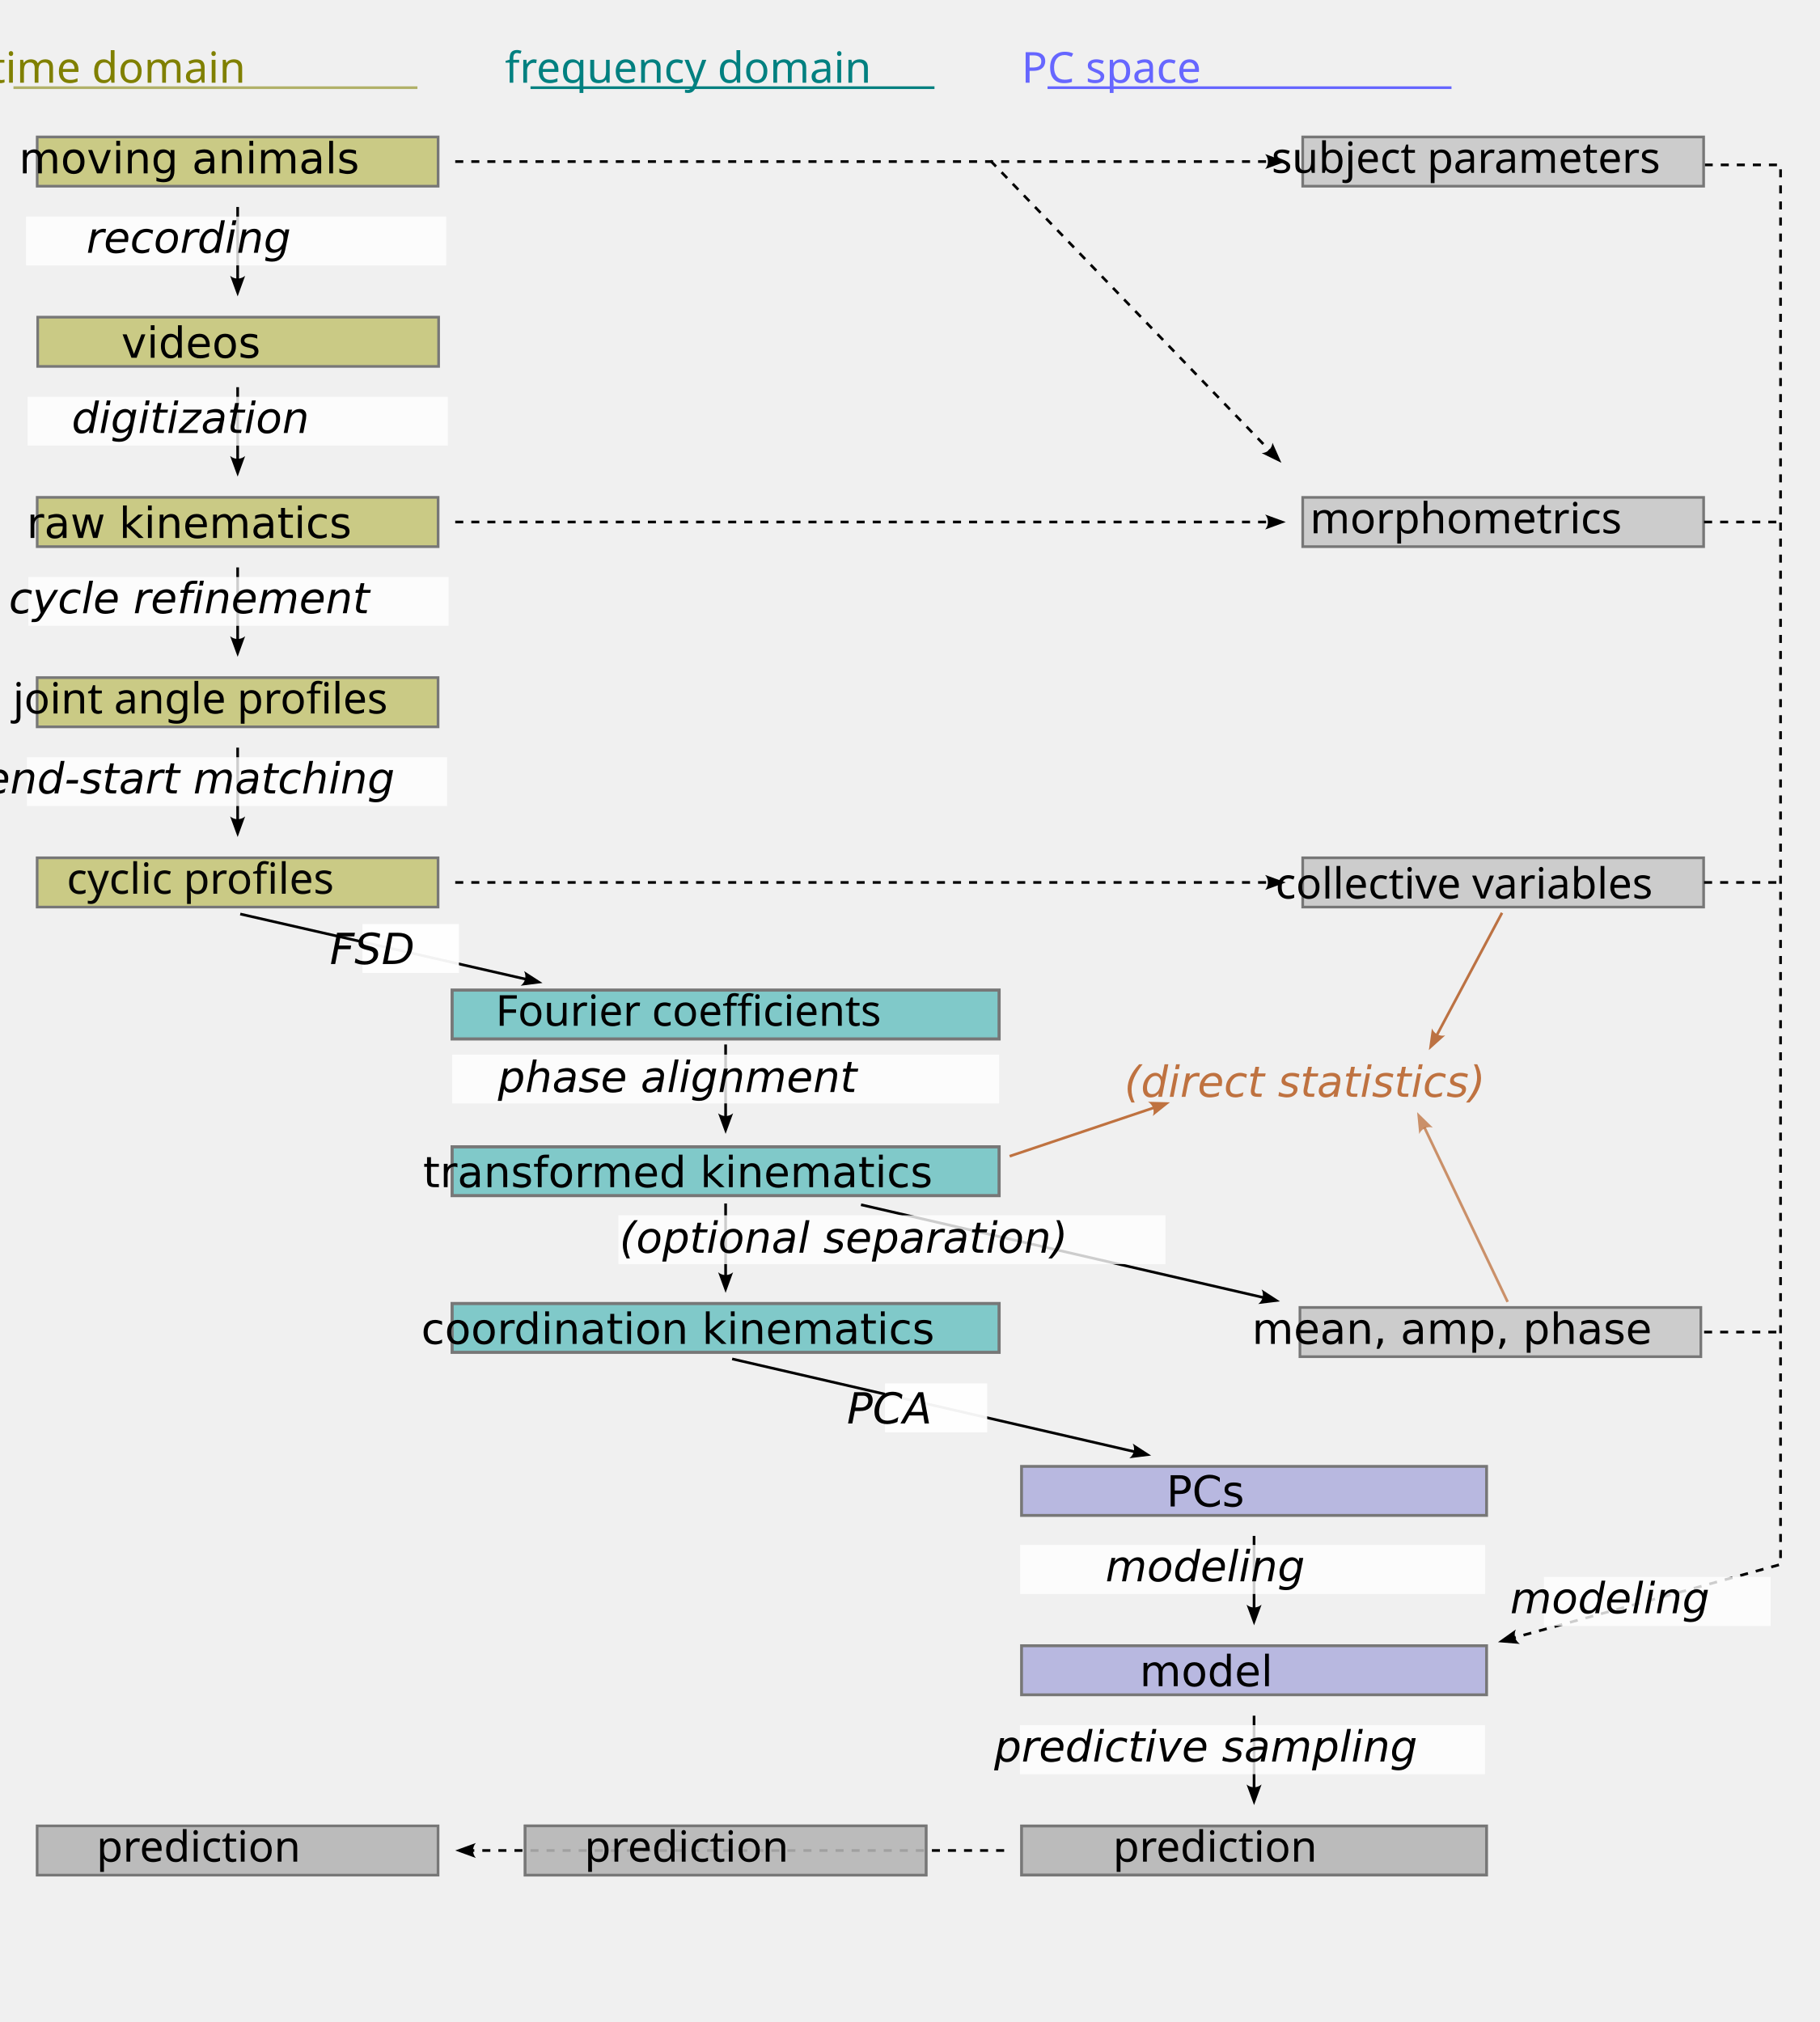
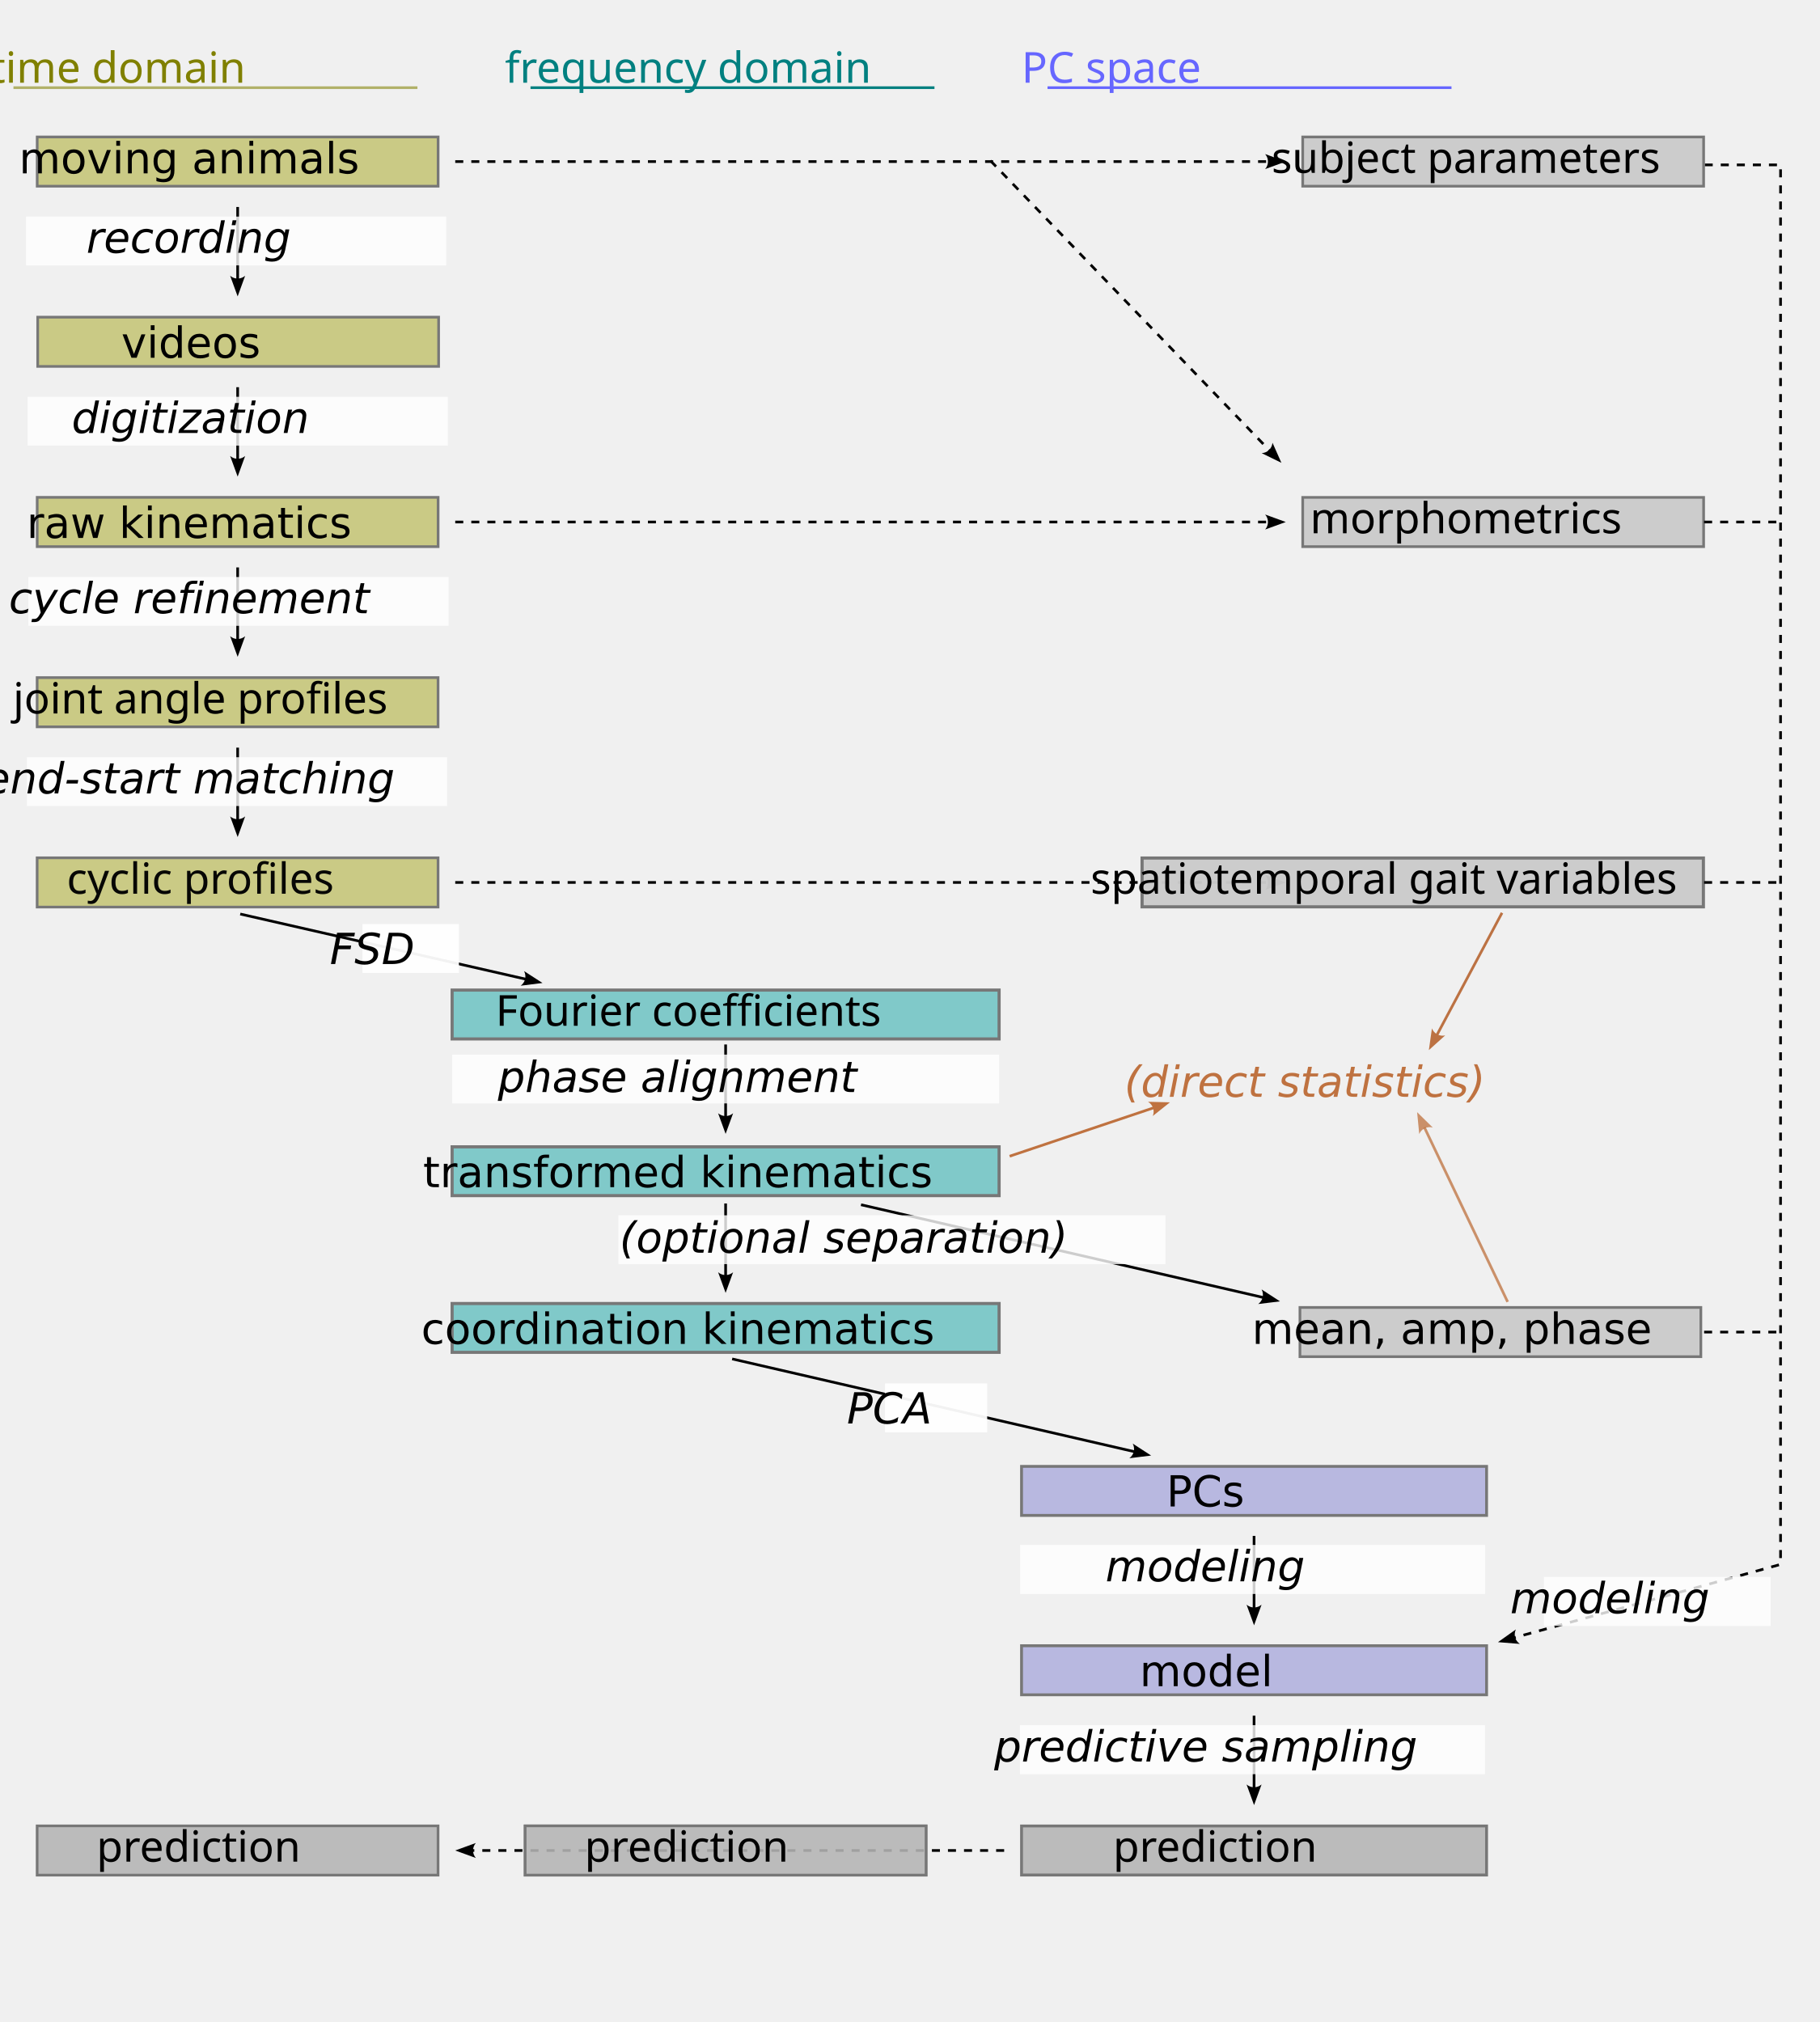
<svg xmlns="http://www.w3.org/2000/svg" width="180mm" height="200mm" viewBox="0 0 180 200" version="1.1" id="svg5">
  <defs id="defs2">
    <marker style="overflow:visible" id="Arrow2" refX="0" refY="0" orient="auto-start-reverse" markerWidth="7.7" markerHeight="5.6" viewBox="0 0 7.7 5.6" preserveAspectRatio="xMidYMid">
      <path transform="scale(0.7)" d="M -2,-4 9,0 -2,4 c 2,-2.33 2,-5.66 0,-8 z" style="fill:context-stroke;fill-rule:evenodd;stroke:none" id="arrow2L" />
    </marker>
  </defs>
  <g id="layer1">
    <path style="fill:none;fill-opacity:0.961;stroke:#000000;stroke-width:0.265px;stroke-linecap:butt;stroke-linejoin:miter;stroke-dasharray:none;stroke-dashoffset:0;stroke-opacity:1;marker-end:url(#Arrow2)" d="m 72.41,134.413 39.813,9.182" id="path9046" />
    <path style="fill:none;fill-opacity:0.961;stroke:#000000;stroke-width:0.265px;stroke-linecap:butt;stroke-linejoin:miter;stroke-dasharray:none;stroke-dashoffset:0;stroke-opacity:1;marker-end:url(#Arrow2)" d="m 85.154,119.163 39.813,9.182" id="path9044" />
    <path style="fill:none;fill-opacity:0.961;stroke:#000000;stroke-width:0.265px;stroke-linecap:butt;stroke-linejoin:miter;stroke-dasharray:none;stroke-dashoffset:0;stroke-opacity:1;marker-end:url(#Arrow2)" d="M 23.759,90.407 52.025,96.857" id="path8571" />
    <path style="fill:none;fill-opacity:0.961;stroke:#000000;stroke-width:0.265px;stroke-linecap:butt;stroke-linejoin:miter;stroke-dasharray:none;stroke-dashoffset:0;stroke-opacity:1;marker-end:url(#Arrow2)" d="m 124.028,151.918 v 7.174" id="path8557" />
    <path style="fill:none;fill-opacity:0.961;stroke:#000000;stroke-width:0.265px;stroke-linecap:butt;stroke-linejoin:miter;stroke-dasharray:none;stroke-dashoffset:0;stroke-opacity:1;marker-end:url(#Arrow2)" d="m 124.028,169.702 v 7.174" id="path8561" />
    <path style="fill:none;fill-opacity:0.961;stroke:#000000;stroke-width:0.265px;stroke-linecap:butt;stroke-linejoin:miter;stroke-dasharray:none;stroke-dashoffset:0;stroke-opacity:1;marker-end:url(#Arrow2)" d="m 23.504,20.473 v 7.174" id="path8535" />
    <path style="fill:none;fill-opacity:0.961;stroke:#000000;stroke-width:0.265px;stroke-linecap:butt;stroke-linejoin:miter;stroke-dasharray:none;stroke-dashoffset:0;stroke-opacity:1;marker-end:url(#Arrow2)" d="m 23.504,38.299 v 7.174" id="path8537" />
    <path style="fill:none;fill-opacity:0.961;stroke:#000000;stroke-width:0.265px;stroke-linecap:butt;stroke-linejoin:miter;stroke-dasharray:none;stroke-dashoffset:0;stroke-opacity:1;marker-end:url(#Arrow2)" d="m 23.504,56.125 v 7.174" id="path8539" />
    <path style="fill:none;fill-opacity:0.961;stroke:#000000;stroke-width:0.265px;stroke-linecap:butt;stroke-linejoin:miter;stroke-dasharray:none;stroke-dashoffset:0;stroke-opacity:1;marker-end:url(#Arrow2)" d="m 23.504,73.95 v 7.174" id="path8541" />
    <path style="fill:none;fill-opacity:0.961;stroke:#000000;stroke-width:0.265px;stroke-linecap:butt;stroke-linejoin:miter;stroke-dasharray:none;stroke-dashoffset:0;stroke-opacity:1;marker-end:url(#Arrow2)" d="m 71.764,103.311 v 7.174" id="path7587" />
    <rect style="fill:#bbbbbb;fill-opacity:1;stroke:#777777;stroke-width:0.265;stroke-linecap:round;stroke-dasharray:none;stroke-opacity:1" id="rect4200" width="39.651" height="4.872" x="51.938" y="180.6" />
    <path style="fill:none;fill-opacity:0.961;stroke:#000000;stroke-width:0.265px;stroke-linecap:butt;stroke-linejoin:miter;stroke-dasharray:0.794, 0.794;stroke-dashoffset:0;stroke-opacity:1;marker-end:url(#Arrow2)" d="M 99.312,183.035 H 46.691" id="path7274" />
    <g id="g7606">
      <rect style="fill:#caca82;fill-opacity:0.961;stroke:#777777;stroke-width:0.265;stroke-linecap:round;stroke-dasharray:none;stroke-opacity:1" id="rect4186" width="39.651" height="4.872" x="3.673" y="84.848" />
      <text xml:space="preserve" style="font-size:4.233px;line-height:1.25;font-family:sans-serif;-inkscape-font-specification:sans-serif;text-align:center;letter-spacing:0px;word-spacing:0px;text-anchor:middle;fill:#000000;fill-opacity:0.961;stroke-width:0.265" x="23.665" y="88.395" id="text327">
        <tspan id="tspan325" style="text-align:center;text-anchor:middle;fill:#000000;fill-opacity:0.961;stroke-width:0.265" x="23.665" y="88.395">cyclic profiles</tspan>
      </text>
    </g>
    <path style="fill:none;fill-opacity:0.961;stroke:#000000;stroke-width:0.265px;stroke-linecap:butt;stroke-linejoin:miter;stroke-dasharray:0.794, 0.794;stroke-dashoffset:0;stroke-opacity:1;marker-end:url(#Arrow2)" d="M 45.024,87.284 H 125.495" id="path7016" />
    <g id="g8518" transform="translate(0,-1.058333)">
      <rect style="fill:#ffffff;fill-opacity:0.803;stroke:none;stroke-width:0.27;stroke-linecap:round;stroke-dasharray:none;stroke-opacity:1" id="rect8513" width="41.563" height="4.829" x="2.573" y="22.48" />
      <text xml:space="preserve" style="font-style:normal;font-variant:normal;font-weight:normal;font-stretch:normal;font-size:4.233px;line-height:1.25;font-family:'DejaVu Sans';-inkscape-font-specification:'DejaVu Sans';text-align:center;letter-spacing:0px;word-spacing:0px;text-anchor:middle;stroke-width:0.265" x="23.362" y="26.062" id="text295">
        <tspan id="tspan293" style="font-style:italic;font-variant:normal;font-weight:normal;font-stretch:normal;font-family:'DejaVu Sans';-inkscape-font-specification:'DejaVu Sans';text-align:center;text-anchor:middle;stroke-width:0.265" x="23.362" y="26.062">recording</tspan>
      </text>
    </g>
    <g id="g8523" transform="translate(0,-1.058333)">
      <rect style="fill:#ffffff;fill-opacity:0.803;stroke:none;stroke-width:0.27;stroke-linecap:round;stroke-dasharray:none;stroke-opacity:1" id="rect8511" width="41.563" height="4.829" x="2.724" y="40.305" />
      <text xml:space="preserve" style="font-style:normal;font-variant:normal;font-weight:normal;font-stretch:normal;font-size:4.233px;line-height:1.25;font-family:'DejaVu Sans';-inkscape-font-specification:'DejaVu Sans';text-align:center;letter-spacing:0px;word-spacing:0px;text-anchor:middle;stroke-width:0.265" x="23.552" y="43.888" id="text299">
        <tspan id="tspan297" style="font-style:italic;font-variant:normal;font-weight:normal;font-stretch:normal;font-family:'DejaVu Sans';-inkscape-font-specification:'DejaVu Sans';text-align:center;text-anchor:middle;stroke-width:0.265" x="23.552" y="43.888">digitization</tspan>
      </text>
    </g>
    <g id="g8528" transform="translate(0,-1.058333)">
      <rect style="fill:#ffffff;fill-opacity:0.803;stroke:none;stroke-width:0.27;stroke-linecap:round;stroke-dasharray:none;stroke-opacity:1" id="rect8509" width="41.563" height="4.829" x="2.803" y="58.131" />
      <text xml:space="preserve" style="font-style:normal;font-variant:normal;font-weight:normal;font-stretch:normal;font-size:4.233px;line-height:1.25;font-family:'DejaVu Sans';-inkscape-font-specification:'DejaVu Sans';text-align:center;letter-spacing:0px;word-spacing:0px;text-anchor:middle;stroke-width:0.265" x="23.423" y="61.713" id="text307">
        <tspan id="tspan305" style="font-style:italic;font-variant:normal;font-weight:normal;font-stretch:normal;font-family:'DejaVu Sans';-inkscape-font-specification:'DejaVu Sans';text-align:center;text-anchor:middle;stroke-width:0.265" x="23.423" y="61.713">cycle refinement</tspan>
      </text>
    </g>
    <g id="g7651" transform="translate(-5.820834,-11.82126)">
-       <rect style="fill:#cccccc;fill-opacity:0.961;stroke:#777777;stroke-width:0.265;stroke-linecap:round;stroke-dasharray:none;stroke-opacity:1" id="rect6723" width="39.651" height="4.872" x="134.66" y="96.669" />
-       <text xml:space="preserve" style="font-size:4.233px;line-height:1.25;font-family:sans-serif;-inkscape-font-specification:sans-serif;text-align:center;letter-spacing:0px;word-spacing:0px;text-anchor:middle;stroke-width:0.265" x="154.465" y="100.692" id="text311">
-         <tspan id="tspan309" style="stroke-width:0.265" x="154.465" y="100.692">collective variables</tspan>
+       <rect style="fill:#cccccc;fill-opacity:0.961;stroke:#777777;stroke-width:0.312;stroke-linecap:round;stroke-dasharray:none;stroke-opacity:1" id="rect6723" width="55.515" height="4.825" x="118.773" y="96.692" />
+       <text xml:space="preserve" style="font-size:4.233px;line-height:1.25;font-family:sans-serif;-inkscape-font-specification:sans-serif;text-align:center;letter-spacing:0px;word-spacing:0px;text-anchor:middle;stroke-width:0.265" x="146.533" y="100.216" id="text311">
+         <tspan id="tspan309" style="stroke-width:0.265" x="146.533" y="100.216">spatiotemporal gait variables</tspan>
      </text>
    </g>
    <g id="g7611" transform="translate(0,1.016851e-4)">
      <rect style="fill:#caca82;fill-opacity:0.961;stroke:#777777;stroke-width:0.265;stroke-linecap:round;stroke-dasharray:none;stroke-opacity:1" id="rect4184" width="39.651" height="4.872" x="3.673" y="67.022" />
      <text xml:space="preserve" style="font-size:4.233px;line-height:1.25;font-family:sans-serif;-inkscape-font-specification:sans-serif;text-align:center;letter-spacing:0px;word-spacing:0px;text-anchor:middle;stroke-width:0.265" x="23.665" y="70.569" id="text315">
        <tspan id="tspan313" style="text-align:center;text-anchor:middle;stroke-width:0.265" x="23.665" y="70.569">joint angle profiles</tspan>
      </text>
    </g>
    <g id="g7616" transform="translate(0,2.0360919e-4)">
      <rect style="fill:#caca82;fill-opacity:0.961;stroke:#777777;stroke-width:0.265;stroke-linecap:round;stroke-dasharray:none;stroke-opacity:1" id="rect4182" width="39.651" height="4.872" x="3.679" y="49.196" />
      <text xml:space="preserve" style="font-style:normal;font-variant:normal;font-weight:normal;font-stretch:normal;font-size:4.233px;line-height:1.25;font-family:'DejaVu Sans';-inkscape-font-specification:'DejaVu Sans';text-align:center;letter-spacing:0px;word-spacing:0px;text-anchor:middle;stroke-width:0.265" x="23.415" y="53.211" id="text319">
        <tspan id="tspan317" style="font-style:normal;font-variant:normal;font-weight:normal;font-stretch:normal;font-family:'DejaVu Sans';-inkscape-font-specification:'DejaVu Sans';text-align:center;text-anchor:middle;stroke-width:0.265" x="23.415" y="53.211">raw kinematics</tspan>
      </text>
    </g>
    <g id="g8533" transform="translate(0,-1.058333)">
      <rect style="fill:#ffffff;fill-opacity:0.803;stroke:none;stroke-width:0.27;stroke-linecap:round;stroke-dasharray:none;stroke-opacity:1" id="rect8482" width="41.563" height="4.829" x="2.659" y="75.956" />
      <text xml:space="preserve" style="font-style:normal;font-variant:normal;font-weight:normal;font-stretch:normal;font-size:4.233px;line-height:1.25;font-family:'DejaVu Sans';-inkscape-font-specification:'DejaVu Sans';text-align:center;letter-spacing:0px;word-spacing:0px;text-anchor:middle;stroke-width:0.265" x="23.425" y="79.539" id="text323">
        <tspan id="tspan321" style="font-style:italic;font-variant:normal;font-weight:normal;font-stretch:normal;font-family:'DejaVu Sans';-inkscape-font-specification:'DejaVu Sans';text-align:center;text-anchor:middle;stroke-width:0.265" x="23.425" y="79.539">end-start matching</tspan>
      </text>
    </g>
    <g id="g7596" transform="translate(0,-1.058333)">
      <rect style="fill:#ffffff;fill-opacity:0.803;stroke:none;stroke-width:0.308;stroke-linecap:round;stroke-dasharray:none;stroke-opacity:1" id="rect7589" width="54.097" height="4.829" x="44.715" y="105.371" />
      <text xml:space="preserve" style="font-style:normal;font-variant:normal;font-weight:normal;font-stretch:normal;font-size:4.233px;line-height:1.25;font-family:'DejaVu Sans';-inkscape-font-specification:'DejaVu Sans';text-align:center;letter-spacing:0px;word-spacing:0px;text-anchor:middle;stroke-width:0.265" x="71.705" y="109.076" id="text335">
        <tspan id="tspan333" style="font-style:italic;font-variant:normal;font-weight:normal;font-stretch:normal;font-family:'DejaVu Sans';-inkscape-font-specification:'DejaVu Sans';stroke-width:0.265" x="71.705" y="109.076">phase alignment</tspan>
      </text>
    </g>
    <g id="g7636">
      <text xml:space="preserve" style="font-size:4.233px;line-height:1.25;font-family:sans-serif;-inkscape-font-specification:sans-serif;text-align:center;letter-spacing:0px;word-spacing:0px;text-anchor:middle;stroke-width:0.265;fill:#008080;fill-opacity:1" x="71.903" y="8.18" id="text291">
        <tspan id="tspan289" style="stroke-width:0.265;fill:#008080;fill-opacity:1" x="71.903" y="8.18">frequency domain</tspan>
      </text>
      <path style="fill:#008080;stroke:#008080;stroke-width:0.265px;stroke-linecap:butt;stroke-linejoin:miter;stroke-opacity:1" d="M 52.467,8.672 H 92.42" id="path630" />
    </g>
    <g id="g7631">
      <text xml:space="preserve" style="font-size:4.233px;line-height:1.25;font-family:sans-serif;-inkscape-font-specification:sans-serif;text-align:center;letter-spacing:0px;word-spacing:0px;text-anchor:middle;stroke-width:0.265;fill:#808000" x="15.5" y="8.18" id="text283">
        <tspan id="tspan281" style="stroke-width:0.265;fill:#808000" x="15.5" y="8.18">time domain</tspan>
      </text>
      <path style="fill:#caca82;stroke:#808000;stroke-width:0.265px;stroke-linecap:butt;stroke-linejoin:miter;stroke-opacity:0.561;fill-opacity:0.961" d="M 1.331,8.672 H 41.285" id="path762" />
    </g>
    <g id="g7641">
      <text xml:space="preserve" style="font-size:4.233px;line-height:1.25;font-family:sans-serif;-inkscape-font-specification:sans-serif;text-align:center;letter-spacing:0px;word-spacing:0px;text-anchor:middle;stroke-width:0.265;fill:#6666ff;fill-opacity:1" x="113.764" y="8.18" id="text343">
        <tspan id="tspan341" style="stroke-width:0.265;fill:#6666ff;fill-opacity:1" x="113.764" y="8.18">PC space</tspan>
      </text>
      <path style="fill:#0000ff;stroke:#6666ff;stroke-width:0.265px;stroke-linecap:butt;stroke-linejoin:miter;stroke-opacity:1" d="m 103.602,8.672 h 39.953" id="path764" />
    </g>
    <g id="g8578" transform="translate(0,16.2319)">
      <rect style="fill:#b7b7e0;fill-opacity:0.961;stroke:#777777;stroke-width:0.284;stroke-linecap:round;stroke-dasharray:none;stroke-opacity:1" id="rect4188" width="45.992" height="4.852" x="101.032" y="128.809" />
      <text xml:space="preserve" style="font-style:normal;font-variant:normal;font-weight:normal;font-stretch:normal;font-size:4.233px;line-height:1.25;font-family:'DejaVu Sans';-inkscape-font-specification:'DejaVu Sans';text-align:center;letter-spacing:0px;word-spacing:0px;text-anchor:middle;stroke-width:0.265" x="123.923" y="132.777" id="text347">
        <tspan id="tspan345" style="font-style:normal;font-variant:normal;font-weight:normal;font-stretch:normal;font-family:'DejaVu Sans';-inkscape-font-specification:'DejaVu Sans';stroke-width:0.265" x="123.923" y="132.777">PCs</tspan>
      </text>
    </g>
    <g id="g7626">
      <rect style="fill:#caca82;fill-opacity:0.961;stroke:#777777;stroke-width:0.265;stroke-linecap:round;stroke-dasharray:none;stroke-opacity:1" id="rect885" width="39.651" height="4.872" x="3.679" y="13.545" />
      <text xml:space="preserve" style="font-style:normal;font-variant:normal;font-weight:normal;font-stretch:normal;font-size:4.233px;line-height:1.25;font-family:'DejaVu Sans';-inkscape-font-specification:'DejaVu Sans';text-align:center;letter-spacing:0px;word-spacing:0px;text-anchor:middle;stroke-width:0.265" x="23.415" y="17.149" id="text351">
        <tspan id="tspan349" style="font-style:normal;font-variant:normal;font-weight:normal;font-stretch:normal;font-family:'DejaVu Sans';-inkscape-font-specification:'DejaVu Sans';text-align:center;text-anchor:middle;stroke-width:0.265" x="23.415" y="17.149">moving animals</tspan>
      </text>
    </g>
    <g id="g7621" transform="translate(0,1.0275827e-4)">
      <rect style="fill:#caca82;fill-opacity:0.961;stroke:#777777;stroke-width:0.265;stroke-linecap:round;stroke-dasharray:none;stroke-opacity:1" id="rect4180" width="39.651" height="4.872" x="3.729" y="31.371" />
      <text xml:space="preserve" style="font-style:normal;font-variant:normal;font-weight:normal;font-stretch:normal;font-size:4.233px;line-height:1.25;font-family:'DejaVu Sans';-inkscape-font-specification:'DejaVu Sans';text-align:center;letter-spacing:0px;word-spacing:0px;text-anchor:middle;stroke-width:0.265;stroke-dasharray:none" x="23.595" y="35.385" id="text355">
        <tspan id="tspan353" style="font-style:normal;font-variant:normal;font-weight:normal;font-stretch:normal;font-family:'DejaVu Sans';-inkscape-font-specification:'DejaVu Sans';text-align:center;text-anchor:middle;stroke-width:0.265;stroke-dasharray:none" x="23.595" y="35.385">videos</tspan>
      </text>
    </g>
    <g id="g8434" transform="translate(0,6.177728)">
      <rect style="fill:#ffffff;fill-opacity:0.803;stroke:none;stroke-width:0.284;stroke-linecap:round;stroke-dasharray:none;stroke-opacity:0.604" id="rect7663" width="45.992" height="4.852" x="100.892" y="146.635" />
      <text xml:space="preserve" style="font-style:normal;font-variant:normal;font-weight:normal;font-stretch:normal;font-size:4.233px;line-height:1.25;font-family:'DejaVu Sans';-inkscape-font-specification:'DejaVu Sans';text-align:center;letter-spacing:0px;word-spacing:0px;text-anchor:middle;stroke-width:0.265" x="123.896" y="150.229" id="text363">
        <tspan id="tspan361" style="font-style:italic;font-variant:normal;font-weight:normal;font-stretch:normal;font-family:'DejaVu Sans';-inkscape-font-specification:'DejaVu Sans';stroke-width:0.265" x="123.896" y="150.229">modeling</tspan>
      </text>
    </g>
    <g id="g7601">
      <rect style="fill:#80c9c9;fill-opacity:1;stroke:#777777;stroke-width:0.308;stroke-linecap:round;stroke-dasharray:none;stroke-opacity:1" id="rect4192" width="54.097" height="4.829" x="44.715" y="97.932" />
      <text xml:space="preserve" style="font-size:4.233px;line-height:1.25;font-family:sans-serif;-inkscape-font-specification:sans-serif;text-align:center;letter-spacing:0px;word-spacing:0px;text-anchor:middle;stroke-width:0.265" x="71.93" y="101.458" id="text359">
        <tspan id="tspan357" style="stroke-width:0.265" x="71.93" y="101.458">Fourier coefficients</tspan>
      </text>
    </g>
    <g id="g7656" transform="translate(-5.820834,16.2319)">
      <rect style="fill:#cccccc;fill-opacity:0.961;stroke:#777777;stroke-width:0.265;stroke-linecap:round;stroke-dasharray:none;stroke-opacity:1" id="rect6725" width="39.651" height="4.872" x="134.386" y="113.09" />
      <text xml:space="preserve" style="font-style:normal;font-variant:normal;font-weight:normal;font-stretch:normal;font-size:4.233px;line-height:1.25;font-family:'DejaVu Sans';-inkscape-font-specification:'DejaVu Sans';text-align:center;letter-spacing:0px;word-spacing:0px;text-anchor:middle;stroke-width:0.265" x="154.132" y="116.694" id="text339">
        <tspan style="font-style:normal;font-variant:normal;font-weight:normal;font-stretch:normal;font-family:'DejaVu Sans';-inkscape-font-specification:'DejaVu Sans';stroke-width:0.265" x="154.132" y="116.694" id="tspan457">mean, amp, phase</tspan>
      </text>
    </g>
    <g id="g7661" transform="translate(0,16.2319)">
      <rect style="fill:#80c9c9;fill-opacity:1;stroke:#777777;stroke-width:0.308;stroke-linecap:round;stroke-dasharray:none;stroke-opacity:1" id="rect4190" width="54.097" height="4.829" x="44.715" y="112.702" />
      <text xml:space="preserve" style="font-style:normal;font-variant:normal;font-weight:normal;font-stretch:normal;font-size:4.233px;line-height:1.25;font-family:'DejaVu Sans';-inkscape-font-specification:'DejaVu Sans';text-align:center;letter-spacing:0px;word-spacing:0px;text-anchor:middle;stroke-width:0.265" x="71.75" y="116.694" id="text373">
        <tspan id="tspan371" style="font-style:normal;font-variant:normal;font-weight:normal;font-stretch:normal;font-family:'DejaVu Sans';-inkscape-font-specification:'DejaVu Sans';stroke-width:0.265" x="71.75" y="116.694">coordination kinematics</tspan>
      </text>
    </g>
    <g id="g8583" transform="translate(0,16.2319)">
      <rect style="fill:#b7b7e0;fill-opacity:0.961;stroke:#777777;stroke-width:0.284;stroke-linecap:round;stroke-dasharray:none;stroke-opacity:1" id="rect4194" width="45.992" height="4.852" x="101.032" y="146.552" />
      <text xml:space="preserve" style="font-style:normal;font-variant:normal;font-weight:normal;font-stretch:normal;font-size:4.233px;line-height:1.25;font-family:'DejaVu Sans';-inkscape-font-specification:'DejaVu Sans';text-align:center;letter-spacing:0px;word-spacing:0px;text-anchor:middle;stroke-width:0.265" x="124.007" y="150.556" id="text431">
        <tspan id="tspan429" style="font-style:normal;font-variant:normal;font-weight:normal;font-stretch:normal;font-family:'DejaVu Sans';-inkscape-font-specification:'DejaVu Sans';stroke-width:0.265" x="124.007" y="150.556">model</tspan>
      </text>
    </g>
    <g id="g8429" transform="translate(0,6.177728)">
      <rect style="fill:#ffffff;fill-opacity:0.803;stroke:none;stroke-width:0.284;stroke-linecap:round;stroke-dasharray:none;stroke-opacity:0.604" id="rect8424" width="45.992" height="4.852" x="100.876" y="164.461" />
      <text xml:space="preserve" style="font-style:normal;font-variant:normal;font-weight:normal;font-stretch:normal;font-size:4.233px;line-height:1.25;font-family:'DejaVu Sans';-inkscape-font-specification:'DejaVu Sans';text-align:center;letter-spacing:0px;word-spacing:0px;text-anchor:middle;stroke-width:0.265" x="123.96" y="168.055" id="text435">
        <tspan id="tspan433" style="font-style:italic;font-variant:normal;font-weight:normal;font-stretch:normal;font-family:'DejaVu Sans';-inkscape-font-specification:'DejaVu Sans';stroke-width:0.265" x="123.96" y="168.055">predictive sampling</tspan>
      </text>
    </g>
    <g id="g8588" transform="translate(0,16.2319)">
      <rect style="fill:#bbbbbb;fill-opacity:1;stroke:#777777;stroke-width:0.284;stroke-linecap:round;stroke-dasharray:none;stroke-opacity:1" id="rect4196" width="45.992" height="4.852" x="101.032" y="164.377" />
      <text xml:space="preserve" style="font-size:4.233px;line-height:1.25;font-family:sans-serif;-inkscape-font-specification:sans-serif;text-align:center;letter-spacing:0px;word-spacing:0px;text-anchor:middle;stroke-width:0.265" x="124.023" y="167.903" id="text439">
        <tspan id="tspan437" style="stroke-width:0.265" x="124.023" y="167.903">prediction</tspan>
      </text>
    </g>
    <g id="g8598" transform="translate(0,16.2319)">
      <rect style="fill:#bbbbbb;fill-opacity:1;stroke:#777777;stroke-width:0.265;stroke-linecap:round;stroke-dasharray:none;stroke-opacity:1" id="rect4198" width="39.651" height="4.872" x="3.673" y="164.368" />
      <text xml:space="preserve" style="font-size:4.233px;line-height:1.25;font-family:sans-serif;-inkscape-font-specification:sans-serif;text-align:center;letter-spacing:0px;word-spacing:0px;text-anchor:middle;stroke-width:0.265" x="23.489" y="167.903" id="text443">
        <tspan id="tspan441" style="stroke-width:0.265" x="23.489" y="167.903">prediction</tspan>
      </text>
    </g>
    <g id="g8593" style="fill:#bbbbbb;fill-opacity:0.763" transform="translate(0,16.2319)">
      <rect style="fill:#bbbbbb;fill-opacity:0.854;stroke:#777777;stroke-width:0.265;stroke-linecap:round;stroke-dasharray:none;stroke-opacity:1" id="rect7292" width="39.651" height="4.872" x="51.938" y="164.368" />
      <text xml:space="preserve" style="font-size:4.233px;line-height:1.25;font-family:sans-serif;-inkscape-font-specification:sans-serif;text-align:center;letter-spacing:0px;word-spacing:0px;text-anchor:middle;fill:#000000;fill-opacity:1;stroke-width:0.265" x="71.753" y="167.903" id="text447">
        <tspan id="tspan445" style="fill:#000000;fill-opacity:1;stroke-width:0.265" x="71.753" y="167.903">prediction</tspan>
      </text>
    </g>
    <g id="g8507" transform="translate(61.99894,-34.32007)" style="fill:#bf7240;fill-opacity:1">
      <text xml:space="preserve" style="font-style:normal;font-variant:normal;font-weight:normal;font-stretch:normal;font-size:4.233px;line-height:1.25;font-family:'DejaVu Sans';-inkscape-font-specification:'DejaVu Sans';text-align:center;letter-spacing:0px;word-spacing:0px;text-anchor:middle;stroke-width:0.265;fill:#bf7240;fill-opacity:1" x="71.764" y="142.81" id="text451">
        <tspan id="tspan449" style="font-style:italic;font-variant:normal;font-weight:normal;font-stretch:normal;font-family:'DejaVu Sans';-inkscape-font-specification:'DejaVu Sans';stroke-width:0.265;fill:#bf7240;fill-opacity:1" x="71.764" y="142.81">(direct statistics)</tspan>
      </text>
    </g>
    <g id="g8502" transform="translate(-5.311716,16.08257)">
      <rect style="fill:#ffffff;fill-opacity:0.947;stroke:none;stroke-width:0.133;stroke-linecap:round;stroke-dasharray:none;stroke-opacity:1" id="rect8436" width="10.101" height="4.829" x="92.846" y="120.761" />
      <text xml:space="preserve" style="font-style:normal;font-variant:normal;font-weight:normal;font-stretch:normal;font-size:4.233px;line-height:1.25;font-family:'DejaVu Sans';-inkscape-font-specification:'DejaVu Sans';text-align:center;letter-spacing:0px;word-spacing:0px;text-anchor:middle;stroke-width:0.265" x="97.985" y="124.717" id="text455">
        <tspan id="tspan453" style="font-style:italic;font-variant:normal;font-weight:normal;font-stretch:normal;font-family:'DejaVu Sans';-inkscape-font-specification:'DejaVu Sans';stroke-width:0.265" x="97.985" y="124.717">PCA</tspan>
      </text>
    </g>
    <g id="g8497" transform="translate(-7.012831)">
      <rect style="fill:#ffffff;fill-opacity:0.947;stroke:none;stroke-width:0.129;stroke-linecap:round;stroke-dasharray:none;stroke-opacity:1" id="rect8492" width="9.542" height="4.829" x="42.86" y="91.401" />
      <text xml:space="preserve" style="font-size:4.233px;line-height:1.25;font-family:sans-serif;-inkscape-font-specification:sans-serif;text-align:center;letter-spacing:0px;word-spacing:0px;text-anchor:middle;stroke-width:0.265" x="47.676" y="95.356" id="text505">
        <tspan id="tspan503" style="font-style:italic;font-variant:normal;font-weight:normal;font-stretch:normal;font-family:'DejaVu Sans';-inkscape-font-specification:'DejaVu Sans Italic';stroke-width:0.265" x="47.676" y="95.356">FSD</tspan>
      </text>
    </g>
    <text xml:space="preserve" style="font-size:4.233px;line-height:1.25;font-family:sans-serif;-inkscape-font-specification:sans-serif;text-align:center;letter-spacing:0px;word-spacing:0px;text-anchor:middle;stroke-width:0.265" x="67.575" y="129.951" id="text4231">
      <tspan id="tspan4229" style="stroke-width:0.265" x="67.575" y="129.951" />
    </text>
    <path style="fill:none;fill-opacity:0.961;stroke:#000000;stroke-width:0.265px;stroke-linecap:butt;stroke-linejoin:miter;stroke-dasharray:0.794, 0.794;stroke-dashoffset:0;stroke-opacity:1;marker-end:url(#Arrow2)" d="m 168.597,16.31 h 7.502 l 0,138.429 -26.339,7.246" id="path7294" />
    <g id="g8610" transform="translate(-5.820834,-71.30232)">
      <rect style="fill:#cccccc;fill-opacity:0.961;stroke:#777777;stroke-width:0.265;stroke-linecap:round;stroke-dasharray:none;stroke-opacity:1" id="rect8604" width="39.651" height="4.872" x="134.66" y="84.848" />
      <text xml:space="preserve" style="font-size:4.233px;line-height:1.25;font-family:sans-serif;-inkscape-font-specification:sans-serif;text-align:center;letter-spacing:0px;word-spacing:0px;text-anchor:middle;stroke-width:0.265" x="154.652" y="88.395" id="text8608">
        <tspan id="tspan8606" style="text-align:center;text-anchor:middle;stroke-width:0.265" x="154.652" y="88.395">subject parameters</tspan>
      </text>
    </g>
    <path style="fill:none;fill-opacity:0.961;stroke:#000000;stroke-width:0.265px;stroke-linecap:butt;stroke-linejoin:miter;stroke-dasharray:0.794, 0.794;stroke-dashoffset:0;stroke-opacity:1" d="m 168.536,87.284 h 7.564" id="path8641" />
    <path style="fill:none;fill-opacity:0.961;stroke:#000000;stroke-width:0.265px;stroke-linecap:butt;stroke-linejoin:miter;stroke-dasharray:0.794, 0.794;stroke-dashoffset:0;stroke-opacity:1" d="m 168.536,131.758 h 7.564" id="path8649" />
    <path style="fill:none;fill-opacity:0.961;stroke:#000000;stroke-width:0.265px;stroke-linecap:butt;stroke-linejoin:miter;stroke-dasharray:0.794, 0.794;stroke-dashoffset:0;stroke-opacity:1;marker-end:url(#Arrow2)" d="M 45.024,15.981 H 125.495" id="path8860" />
    <g id="g9014" transform="translate(-5.820834,-35.65095)">
      <rect style="fill:#cccccc;fill-opacity:0.961;stroke:#777777;stroke-width:0.265;stroke-linecap:round;stroke-dasharray:none;stroke-opacity:1" id="rect9008" width="39.651" height="4.872" x="134.66" y="84.848" />
      <text xml:space="preserve" style="font-size:4.233px;line-height:1.25;font-family:sans-serif;-inkscape-font-specification:sans-serif;text-align:center;letter-spacing:0px;word-spacing:0px;text-anchor:middle;stroke-width:0.265" x="154.652" y="88.395" id="text9012">
        <tspan id="tspan9010" style="text-align:center;text-anchor:middle;stroke-width:0.265" x="154.652" y="88.395">morphometrics</tspan>
      </text>
    </g>
    <path style="fill:none;fill-opacity:0.961;stroke:#000000;stroke-width:0.265px;stroke-linecap:butt;stroke-linejoin:miter;stroke-dasharray:0.794, 0.794;stroke-dashoffset:0;stroke-opacity:1;marker-end:url(#Arrow2)" d="M 97.957,15.896 125.574,44.575" id="path9016" />
    <path style="fill:none;fill-opacity:0.961;stroke:#000000;stroke-width:0.265px;stroke-linecap:butt;stroke-linejoin:miter;stroke-dasharray:0.794, 0.794;stroke-dashoffset:0;stroke-opacity:1" d="m 168.536,51.633 h 7.564" id="path9022" />
    <path style="fill:none;fill-opacity:0.961;stroke:#000000;stroke-width:0.265px;stroke-linecap:butt;stroke-linejoin:miter;stroke-dasharray:0.794, 0.794;stroke-dashoffset:0;stroke-opacity:1;marker-end:url(#Arrow2)" d="M 45.024,51.633 H 125.495" id="path9024" />
    <g id="g9032" transform="translate(0,0.731232)">
      <rect style="fill:#80c9c9;fill-opacity:1;stroke:#777777;stroke-width:0.308;stroke-linecap:round;stroke-dasharray:none;stroke-opacity:1" id="rect9026" width="54.097" height="4.829" x="44.715" y="112.702" />
      <text xml:space="preserve" style="font-style:normal;font-variant:normal;font-weight:normal;font-stretch:normal;font-size:4.233px;line-height:1.25;font-family:'DejaVu Sans';-inkscape-font-specification:'DejaVu Sans';text-align:center;letter-spacing:0px;word-spacing:0px;text-anchor:middle;stroke-width:0.265" x="71.75" y="116.694" id="text9030">
        <tspan id="tspan9028" style="font-style:normal;font-variant:normal;font-weight:normal;font-stretch:normal;font-family:'DejaVu Sans';-inkscape-font-specification:'DejaVu Sans';stroke-width:0.265" x="71.75" y="116.694">transformed kinematics</tspan>
      </text>
    </g>
    <path style="fill:none;fill-opacity:0.961;stroke:#000000;stroke-width:0.265px;stroke-linecap:butt;stroke-linejoin:miter;stroke-dasharray:none;stroke-dashoffset:0;stroke-opacity:1;marker-end:url(#Arrow2)" d="m 71.764,119.037 v 7.174" id="path9034" />
    <g id="g9042" transform="translate(16.44704,14.83667)">
      <rect style="fill:#ffffff;fill-opacity:0.803;stroke:none;stroke-width:0.308;stroke-linecap:round;stroke-dasharray:none;stroke-opacity:1" id="rect9036" width="54.097" height="4.829" x="44.715" y="105.371" />
      <text xml:space="preserve" style="font-style:normal;font-variant:normal;font-weight:normal;font-stretch:normal;font-size:4.233px;line-height:1.25;font-family:'DejaVu Sans';-inkscape-font-specification:'DejaVu Sans';text-align:center;letter-spacing:0px;word-spacing:0px;text-anchor:middle;stroke-width:0.265" x="71.705" y="109.076" id="text9040">
        <tspan id="tspan9038" style="font-style:italic;font-variant:normal;font-weight:normal;font-stretch:normal;font-family:'DejaVu Sans';-inkscape-font-specification:'DejaVu Sans';stroke-width:0.265" x="71.705" y="109.076">(optional separation)</tspan>
      </text>
    </g>
    <g id="g9054" transform="translate(40.02415,9.336657)">
      <rect style="fill:#ffffff;fill-opacity:0.803;stroke:none;stroke-width:0.199;stroke-linecap:round;stroke-dasharray:none;stroke-opacity:0.604" id="rect9048" width="22.42" height="4.852" x="112.678" y="146.635" />
      <text xml:space="preserve" style="font-style:normal;font-variant:normal;font-weight:normal;font-stretch:normal;font-size:4.233px;line-height:1.25;font-family:'DejaVu Sans';-inkscape-font-specification:'DejaVu Sans';text-align:center;letter-spacing:0px;word-spacing:0px;text-anchor:middle;stroke-width:0.265" x="123.896" y="150.229" id="text9052">
        <tspan id="tspan9050" style="font-style:italic;font-variant:normal;font-weight:normal;font-stretch:normal;font-family:'DejaVu Sans';-inkscape-font-specification:'DejaVu Sans';stroke-width:0.265" x="123.896" y="150.229">modeling</tspan>
      </text>
    </g>
    <path style="fill:none;fill-opacity:0.961;stroke:#bf7240;stroke-width:0.265px;stroke-linecap:butt;stroke-linejoin:miter;stroke-dasharray:none;stroke-dashoffset:0;stroke-opacity:1;marker-end:url(#Arrow2)" d="m 99.854,114.363 14.273,-4.798" id="path9056" />
    <path style="fill:none;fill-opacity:0.961;stroke:#bc7243;stroke-width:0.265;stroke-linecap:butt;stroke-linejoin:miter;stroke-dasharray:none;stroke-dashoffset:0;stroke-opacity:1;marker-end:url(#Arrow2)" d="m 148.55,90.293 -6.449,12.101" id="path9058" />
    <path style="fill:none;fill-opacity:0.961;stroke:#bf7240;stroke-width:0.265px;stroke-linecap:butt;stroke-linejoin:miter;stroke-dasharray:none;stroke-dashoffset:0;stroke-opacity:0.761;marker-end:url(#Arrow2)" d="m 149.107,128.77 -8.234,-17.258" id="path9060" />
  </g>
</svg>
